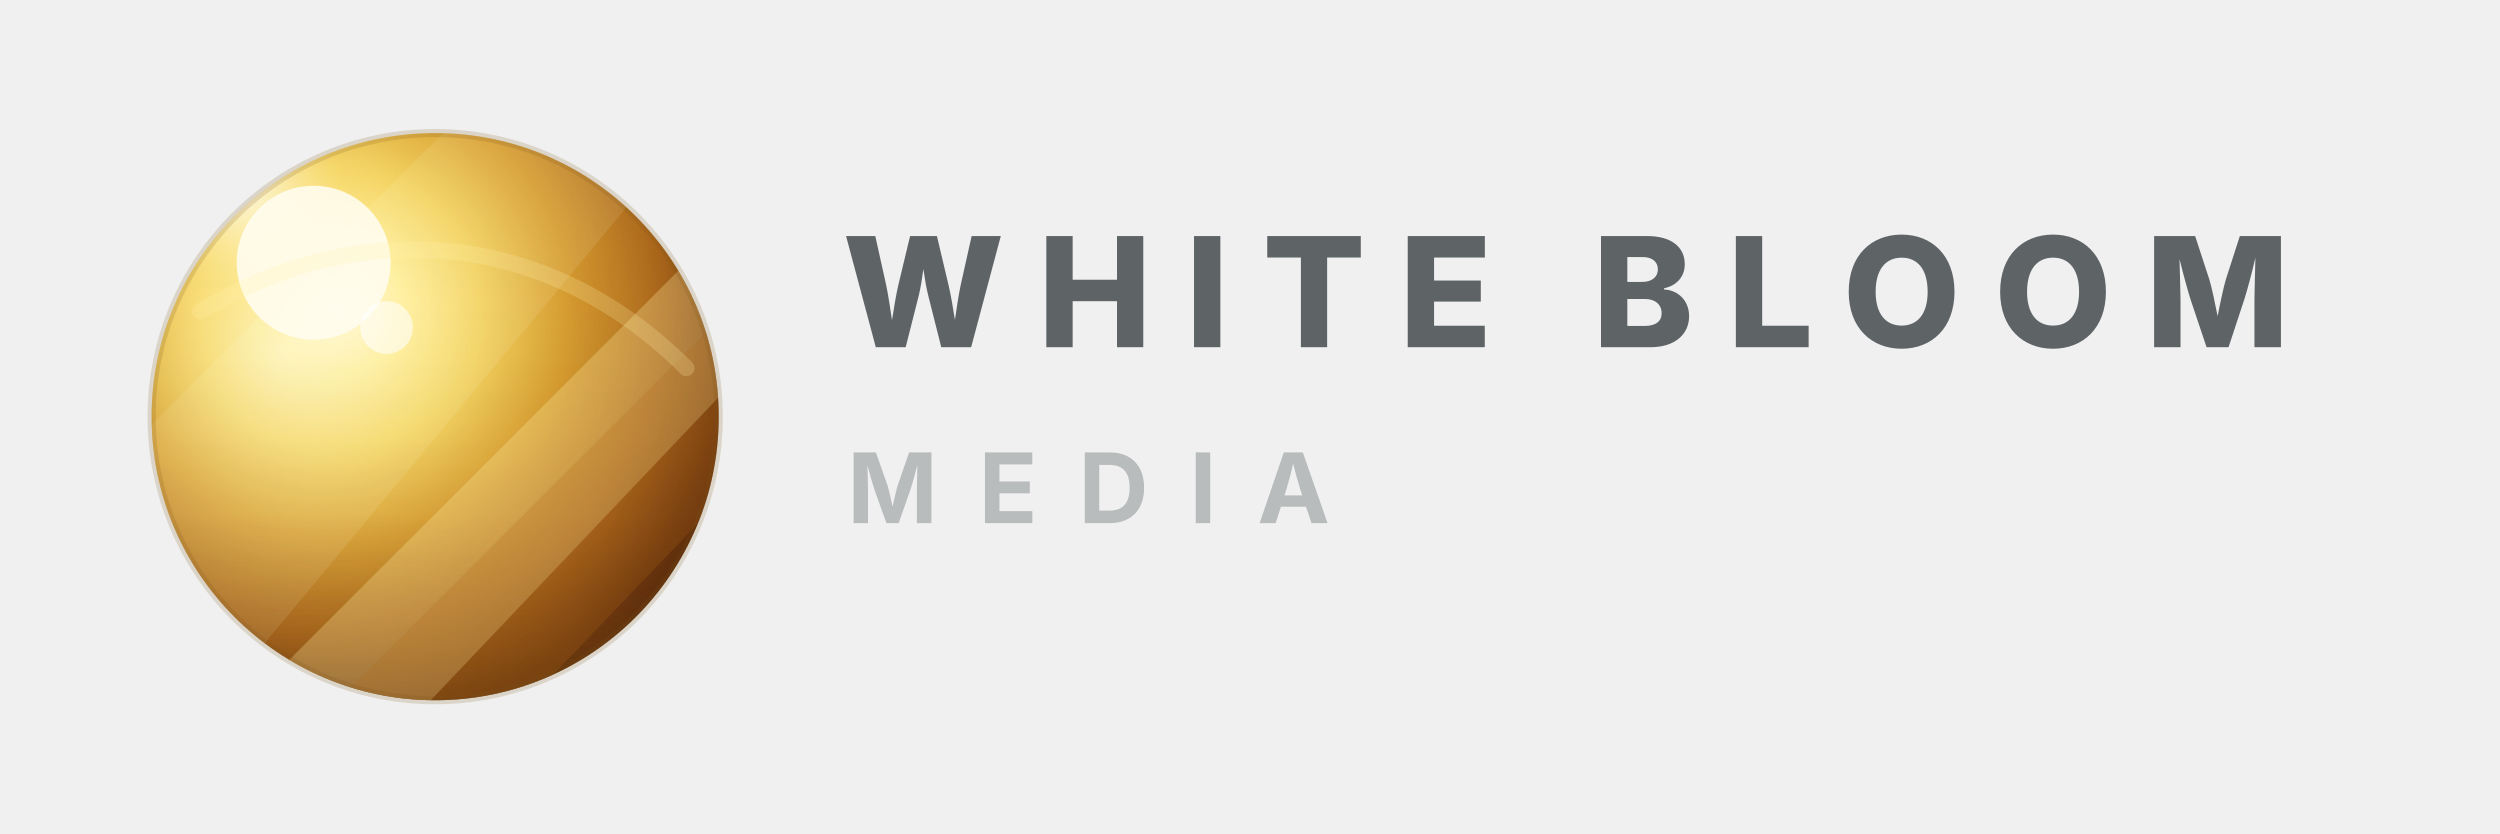
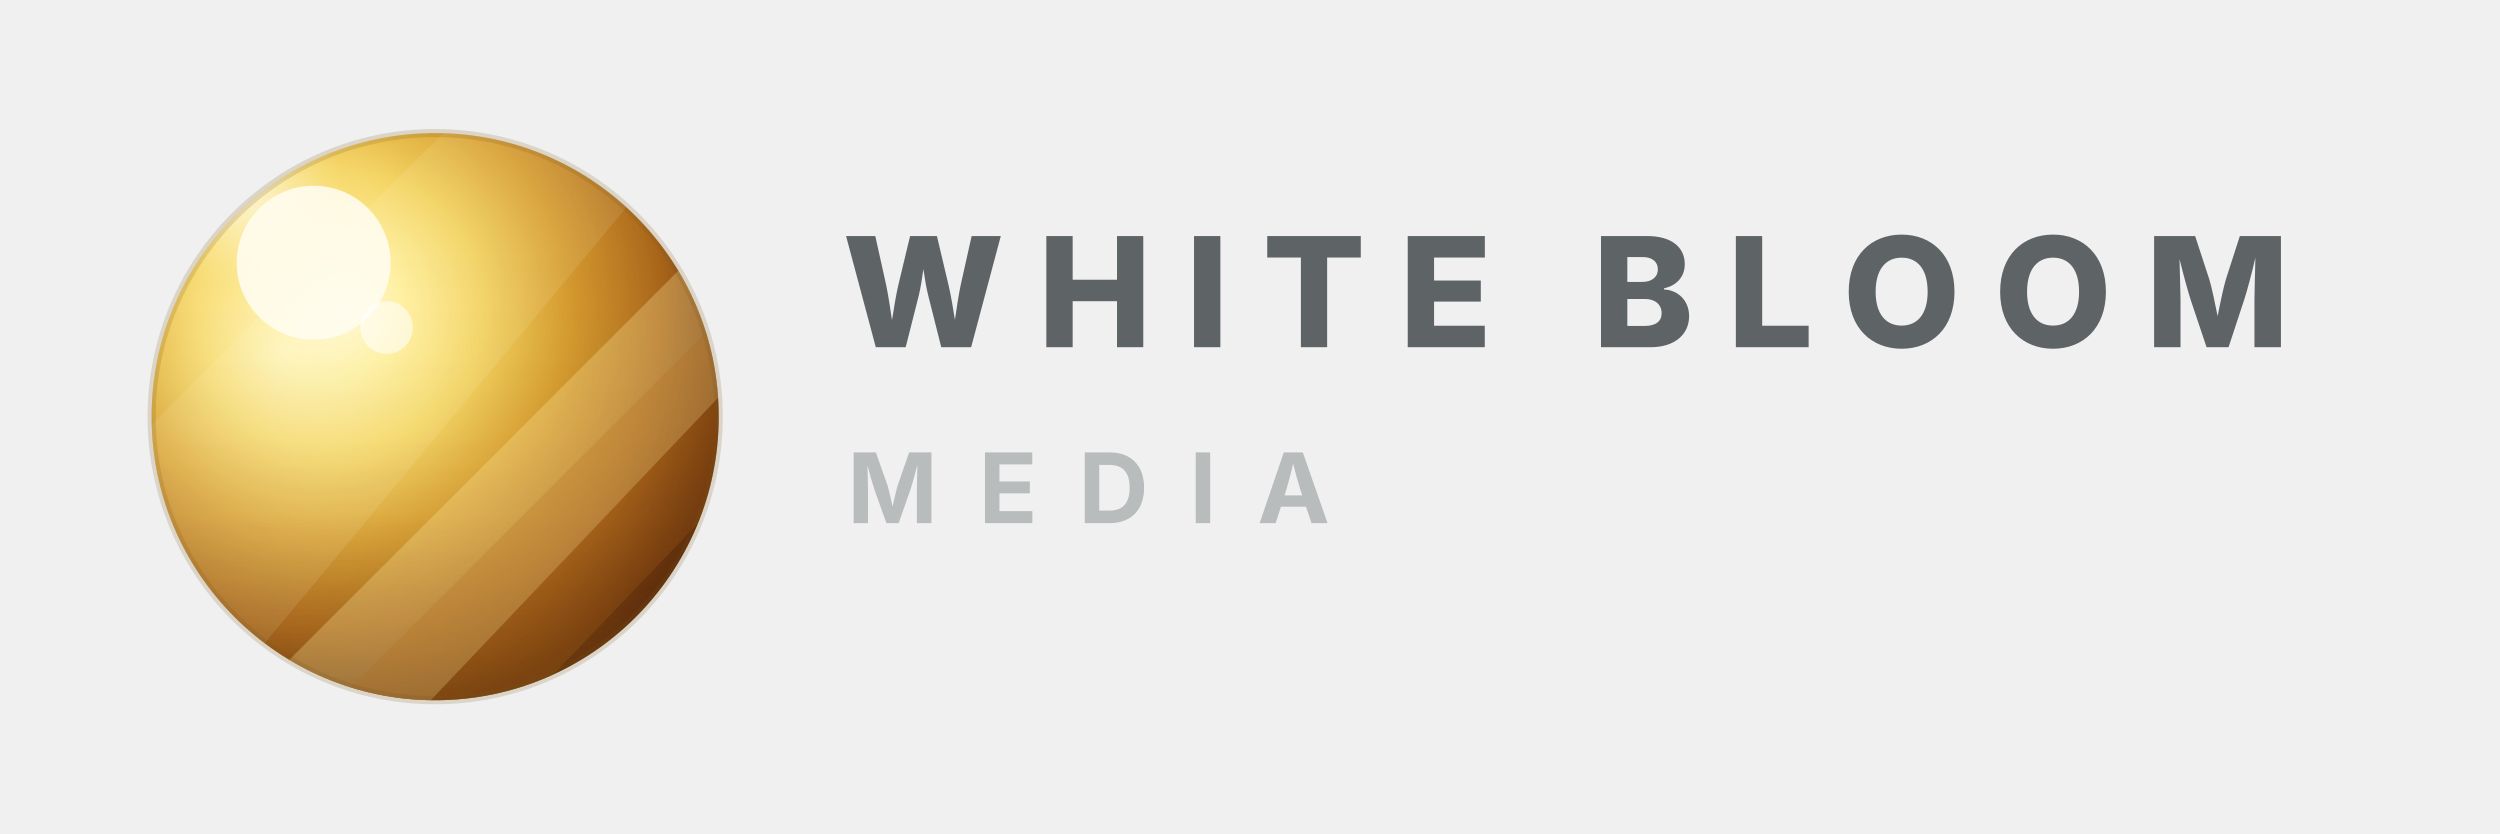
<svg xmlns="http://www.w3.org/2000/svg" viewBox="0 0 540 180" role="img" aria-labelledby="title">
  <g transform="translate(24 20) scale(.875)">
    <defs>
      <radialGradient id="markBase" cx="33%" cy="31%" r="92%">
        <stop offset="0" stop-color="#fffef4" />
        <stop offset="0.12" stop-color="#fff1a1" />
        <stop offset="0.27" stop-color="#f3d35d" />
        <stop offset="0.44" stop-color="#d49a2e" />
        <stop offset="0.62" stop-color="#a8641a" />
        <stop offset="0.78" stop-color="#67320d" />
        <stop offset="1" stop-color="#251205" />
      </radialGradient>
      <radialGradient id="markLeftGlow" cx="24%" cy="39%" r="72%">
        <stop offset="0" stop-color="#fff9d5" stop-opacity="0.58" />
        <stop offset=".34" stop-color="#ffe98e" stop-opacity="0.24" />
        <stop offset=".72" stop-color="#dba33b" stop-opacity=".08" />
        <stop offset="1" stop-color="#dba33b" stop-opacity="0" />
      </radialGradient>
      <radialGradient id="markFlare" cx="31%" cy="30%" r="42%">
        <stop offset="0" stop-color="#ffffff" stop-opacity=".95" />
        <stop offset=".24" stop-color="#fffce7" stop-opacity=".56" />
        <stop offset=".62" stop-color="#ffe88d" stop-opacity=".16" />
        <stop offset="1" stop-color="#ffe88d" stop-opacity="0" />
      </radialGradient>
      <linearGradient id="markBottomShade" x1="80" y1="38" x2="80" y2="170" gradientUnits="userSpaceOnUse">
        <stop offset="0" stop-color="#4b260a" stop-opacity="0" />
        <stop offset=".5" stop-color="#70400f" stop-opacity=".04" />
        <stop offset=".74" stop-color="#74410f" stop-opacity=".24" />
        <stop offset="1" stop-color="#281307" stop-opacity=".72" />
      </linearGradient>
      <radialGradient id="markBottomBrown" cx="50%" cy="104%" r="76%">
        <stop offset="0" stop-color="#281307" stop-opacity="0.92" />
        <stop offset=".34" stop-color="#70400f" stop-opacity="0.55" />
        <stop offset=".66" stop-color="#a66b1e" stop-opacity="0.16" />
        <stop offset="1" stop-color="#a66b1e" stop-opacity="0" />
      </radialGradient>
      <clipPath id="markClip">
        <circle cx="80" cy="80" r="70" />
      </clipPath>
    </defs>
    <circle cx="80" cy="80" r="70" fill="url(#markBase)" />
    <g clip-path="url(#markClip)">
      <circle cx="80" cy="80" r="72" fill="url(#markLeftGlow)" />
      <ellipse cx="80" cy="139" rx="82" ry="58" fill="url(#markBottomBrown)" />
      <circle cx="80" cy="80" r="72" fill="url(#markBottomShade)" opacity="0.62" />
      <path d="M92 172 172 92v80z" fill="#3a1706" opacity="0.28" />
      <path d="M12 172 172 12v40L58 172z" fill="#fff2a8" opacity="0.28" />
      <path d="M34 172 172 34v44L82 172z" fill="#b36a18" opacity="0.22" />
      <path d="M-16 108 108 -16h56L8 172H-16z" fill="#fffbe2" opacity="0.1" />
      <circle cx="50" cy="42" r="50" fill="url(#markFlare)" />
      <circle cx="50" cy="42" r="19" fill="#fffdf0" opacity=".88" />
      <circle cx="68" cy="58" r="6.5" fill="#ffffff" opacity=".58" />
-       <path d="M22 54c40-24 86-20 120 14" fill="none" stroke="#fff0ad" stroke-opacity="0.22" stroke-width="4" stroke-linecap="round" />
    </g>
    <circle cx="80" cy="80" r="70" fill="none" stroke="#7b5318" stroke-opacity=".18" stroke-width="2" />
  </g>
  <g font-family="Inter, Arial, Helvetica, sans-serif" text-rendering="geometricPrecision">
    <text x="182" y="75" fill="#5e6366" font-size="33" font-weight="800" letter-spacing="7.2">WHITE BLOOM</text>
    <text x="183" y="113" fill="#b9bcbd" font-size="21" font-weight="700" letter-spacing="8.8">MEDIA</text>
  </g>
</svg>
